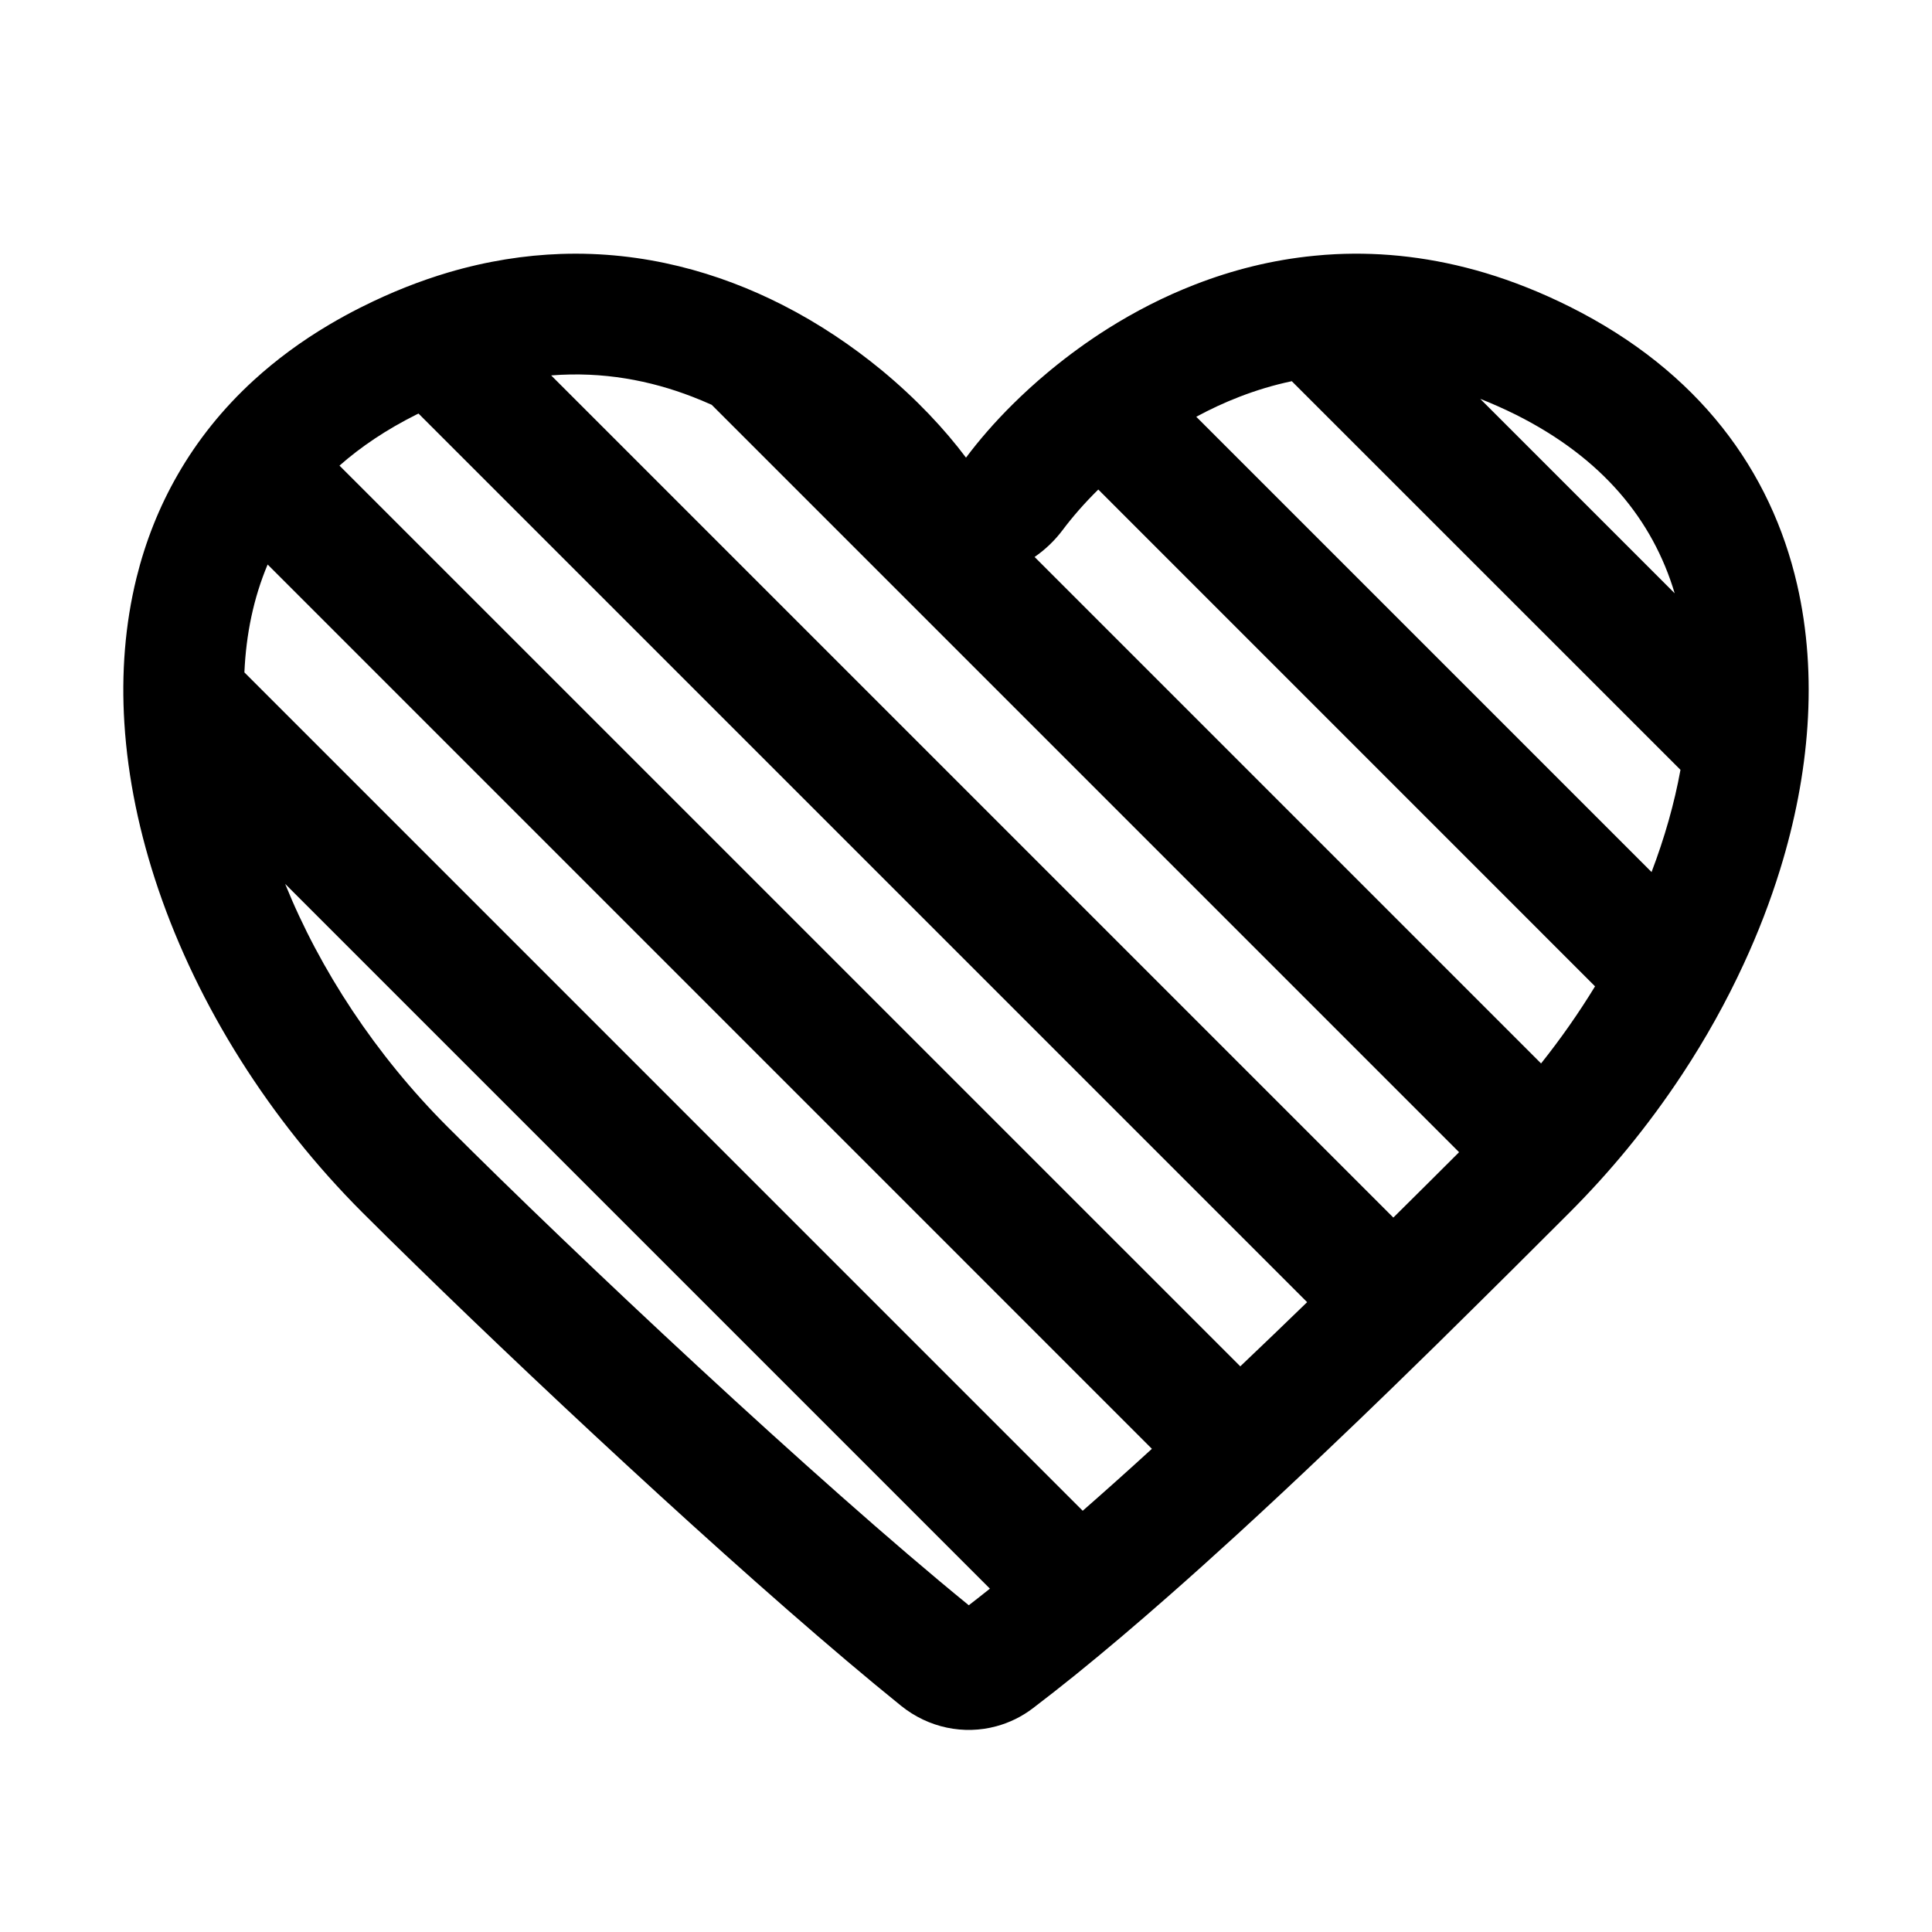
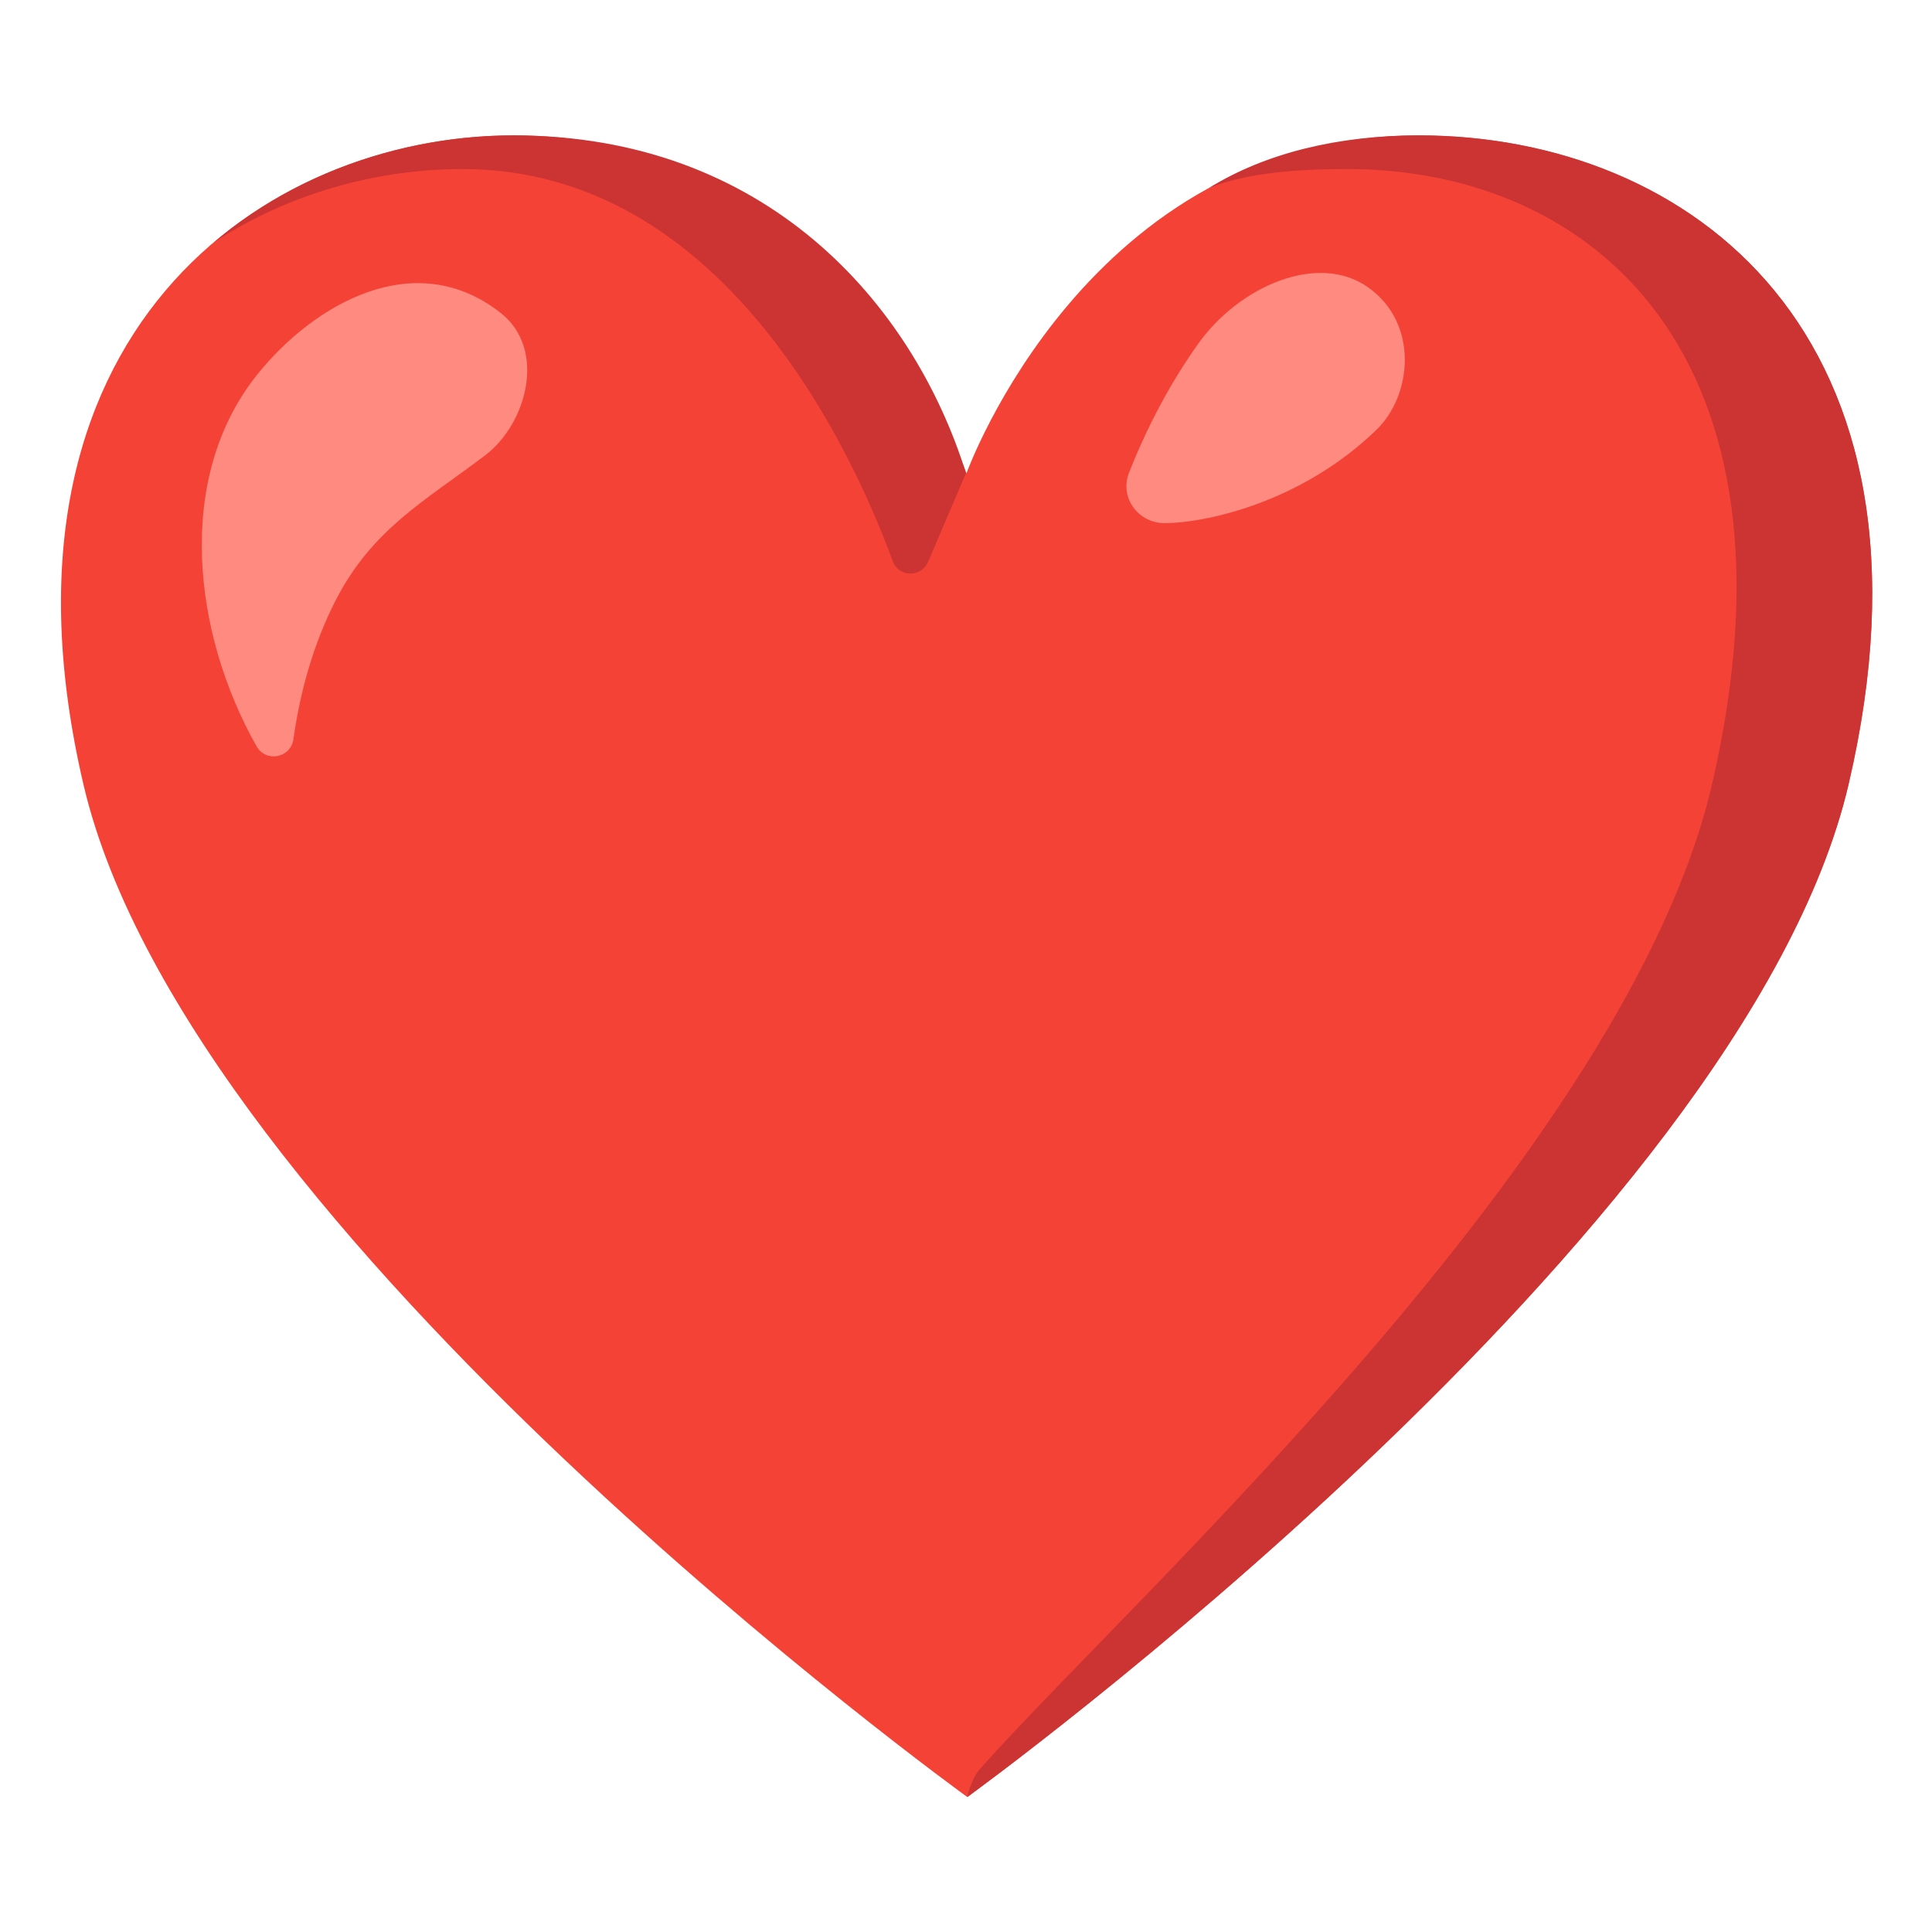
- <svg xmlns="http://www.w3.org/2000/svg" viewBox="0 0 32 32" fill="none">
-   <path d="M21.773 4.236C21.069 4.304 20.407 4.474 19.795 4.712C19.276 4.913 18.794 5.163 18.352 5.441C18.011 5.656 17.694 5.888 17.404 6.127C17.388 6.14 17.372 6.153 17.356 6.167C17.148 6.34 16.955 6.517 16.776 6.694C16.473 6.994 16.213 7.295 16 7.58C15.652 7.115 15.178 6.606 14.597 6.127C14.12 5.735 13.572 5.362 12.963 5.052C11.905 4.513 10.662 4.159 9.289 4.206C8.691 4.227 8.068 4.323 7.424 4.513C6.96 4.651 6.484 4.837 6 5.08C5.988 5.085 5.976 5.091 5.965 5.097C5.789 5.186 5.62 5.279 5.457 5.375C4.988 5.652 4.572 5.961 4.206 6.295C3.687 6.769 3.269 7.295 2.944 7.861C2.634 8.399 2.409 8.972 2.261 9.57C2.071 10.34 2.008 11.15 2.06 11.977C2.117 12.886 2.311 13.814 2.623 14.731C3.282 16.665 4.467 18.546 6 20.08C6.271 20.35 6.572 20.648 6.899 20.966C9.182 23.195 12.654 26.421 14.923 28.252C15.38 28.621 15.967 28.738 16.503 28.592C16.717 28.534 16.923 28.435 17.109 28.293C17.339 28.118 17.576 27.932 17.819 27.736C18.311 27.338 18.826 26.901 19.351 26.439C19.728 26.108 20.111 25.763 20.495 25.412C20.984 24.964 21.475 24.505 21.957 24.046C22.333 23.689 22.704 23.333 23.065 22.982C23.563 22.499 24.043 22.027 24.492 21.581C24.88 21.198 25.245 20.834 25.581 20.498C25.725 20.355 25.863 20.217 25.995 20.085C25.997 20.083 25.998 20.081 26 20.08C26.332 19.747 26.649 19.398 26.947 19.036C27.277 18.634 27.585 18.216 27.868 17.786C28.254 17.2 28.593 16.591 28.88 15.969C29.119 15.453 29.321 14.929 29.484 14.402C29.729 13.609 29.884 12.81 29.937 12.026C29.991 11.222 29.939 10.434 29.766 9.683C29.333 7.802 28.146 6.153 26 5.08C25.526 4.843 25.06 4.659 24.605 4.522C23.736 4.262 22.905 4.172 22.121 4.21C22.004 4.216 21.888 4.224 21.773 4.236ZM18.191 8.108L26.419 16.337C26.152 16.774 25.853 17.202 25.525 17.614L17.136 9.225C17.312 9.104 17.469 8.954 17.6 8.78C17.76 8.566 17.958 8.338 18.191 8.108ZM19.814 6.903C20.043 6.779 20.283 6.667 20.532 6.571C20.807 6.465 21.095 6.377 21.396 6.314L27.834 12.751C27.733 13.307 27.571 13.876 27.355 14.444L19.814 6.903ZM27.738 9.827L24.517 6.606C24.71 6.682 24.906 6.769 25.106 6.868C26.54 7.586 27.374 8.609 27.738 9.827ZM11.788 6.705L24.167 19.084C23.829 19.422 23.463 19.786 23.078 20.167L9.129 6.218C9.991 6.15 10.773 6.303 11.467 6.571C11.576 6.613 11.683 6.658 11.788 6.705ZM6.932 6.85L21.65 21.568C21.288 21.919 20.917 22.276 20.543 22.631L5.623 7.712C5.979 7.398 6.401 7.115 6.894 6.868C6.907 6.862 6.92 6.856 6.932 6.85ZM4.433 9.35L19.079 23.997C18.694 24.349 18.31 24.693 17.933 25.023L4.048 11.137C4.076 10.502 4.2 9.903 4.433 9.35ZM4.723 14.64L16.396 26.313C16.278 26.408 16.161 26.499 16.046 26.588C13.523 24.533 9.52 20.771 7.414 18.665C6.222 17.473 5.299 16.064 4.723 14.64Z" fill="currentColor" />
+ <svg xmlns="http://www.w3.org/2000/svg" xml:space="preserve" id="red-heart-Layer_2" x="0" y="0" version="1.1" viewBox="0 0 128 128">
+   <path d="M93.99 8.97c-21.91 0-29.96 22.39-29.96 22.39s-7.94-22.39-30-22.39c-16.58 0-35.48 13.14-28.5 43.01s58.56 67.08 58.56 67.08 51.39-37.21 58.38-67.08c6.98-29.87-10.56-43.01-28.48-43.01" style="fill:#f44336" />
+   <path d="M30.65 11.2c17.2 0 25.74 18.49 28.5 25.98.39 1.07 1.88 1.1 2.33.06L64 31.35C60.45 20.01 50.69 8.97 34.03 8.97c-6.9 0-14.19 2.28-19.86 7.09 5.01-3.29 10.88-4.86 16.48-4.86m63.34-2.23c-5.29 0-10.11 1.15-13.87 3.47 2.64-1.02 5.91-1.24 9.15-1.24 16.21 0 30.72 12.29 24.17 40.7-5.62 24.39-38.46 53.98-48.49 65.27-.64.72-.86 1.88-.86 1.88s51.39-37.21 58.38-67.08c6.98-29.86-10.53-43-28.48-43" style="fill:#c33" />
+   <path d="M17.04 24.82c3.75-4.68 10.45-8.55 16.13-4.09 3.07 2.41 1.73 7.35-1.02 9.43-4 3.04-7.48 4.87-9.92 9.63-1.46 2.86-2.34 5.99-2.79 9.18-.18 1.26-1.83 1.57-2.45.46-4.22-7.48-5.42-17.78.05-24.61m60.12 9.84c-1.76 0-3-1.7-2.36-3.34 1.19-3.02 2.73-5.94 4.58-8.54 2.74-3.84 7.95-6.08 11.25-3.75 3.38 2.38 2.94 7.14.57 9.44-5.09 4.93-11.51 6.19-14.04 6.19" style="fill:#ff8a80" />
</svg>
